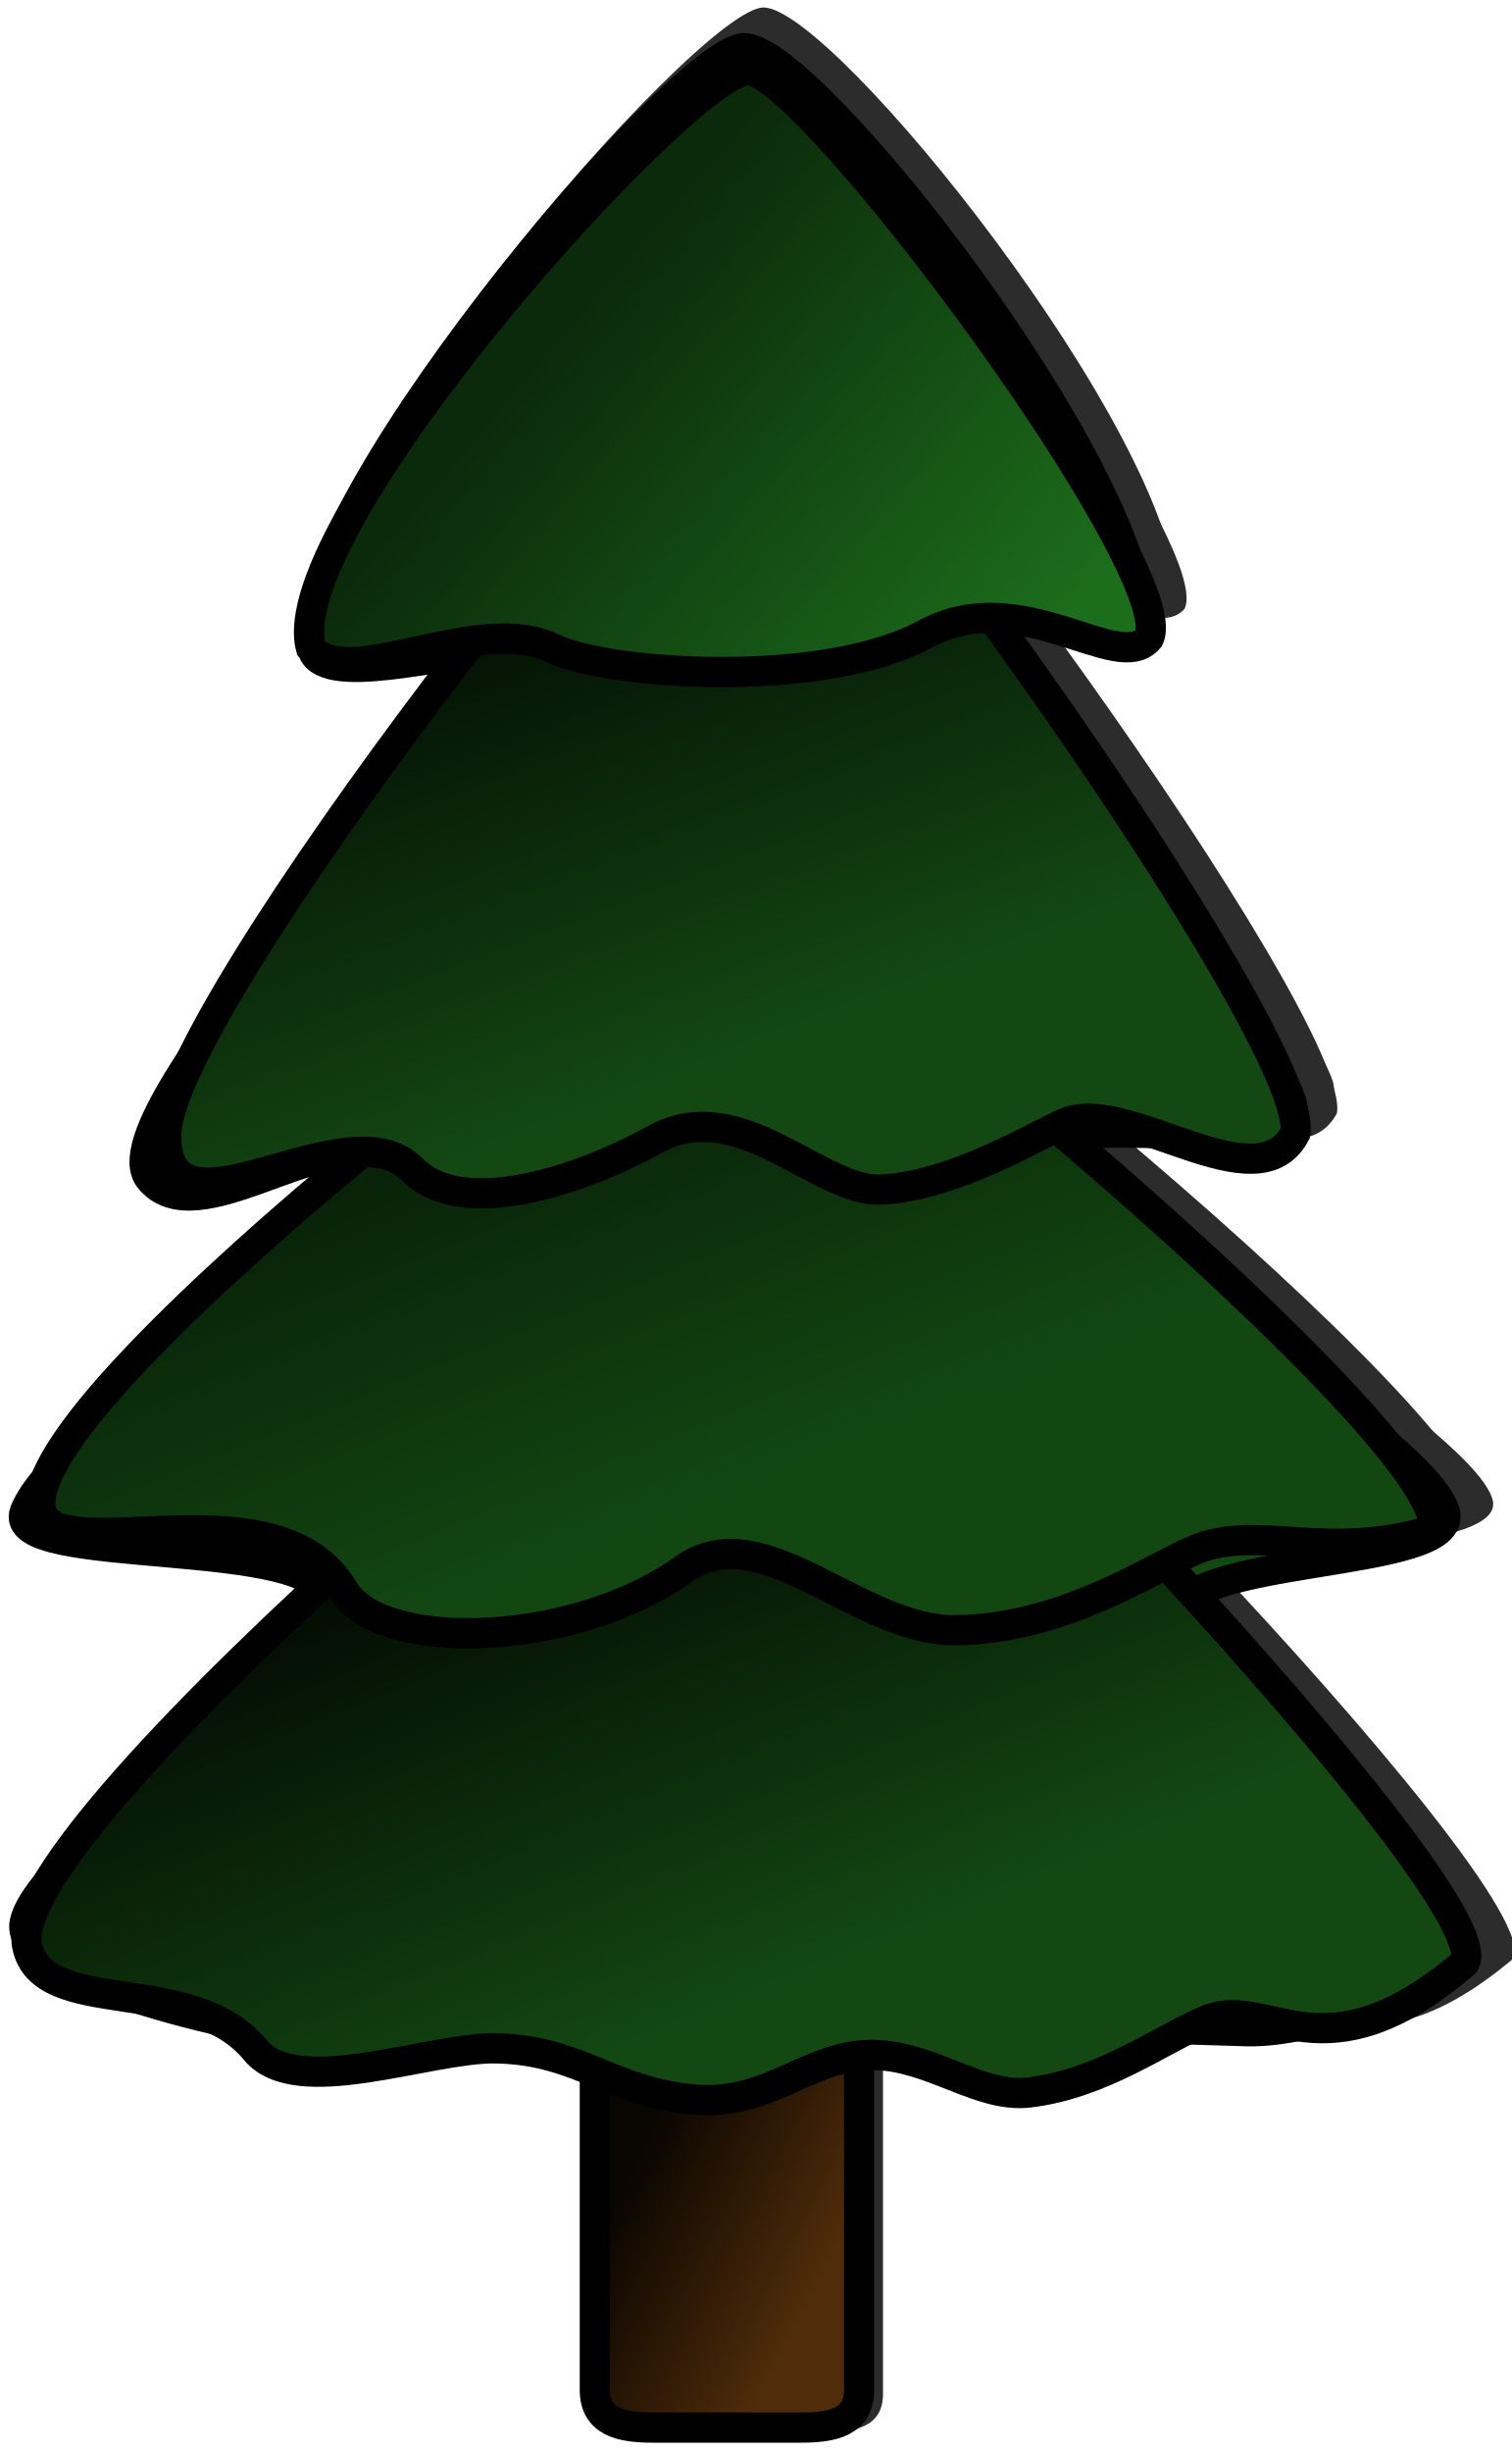
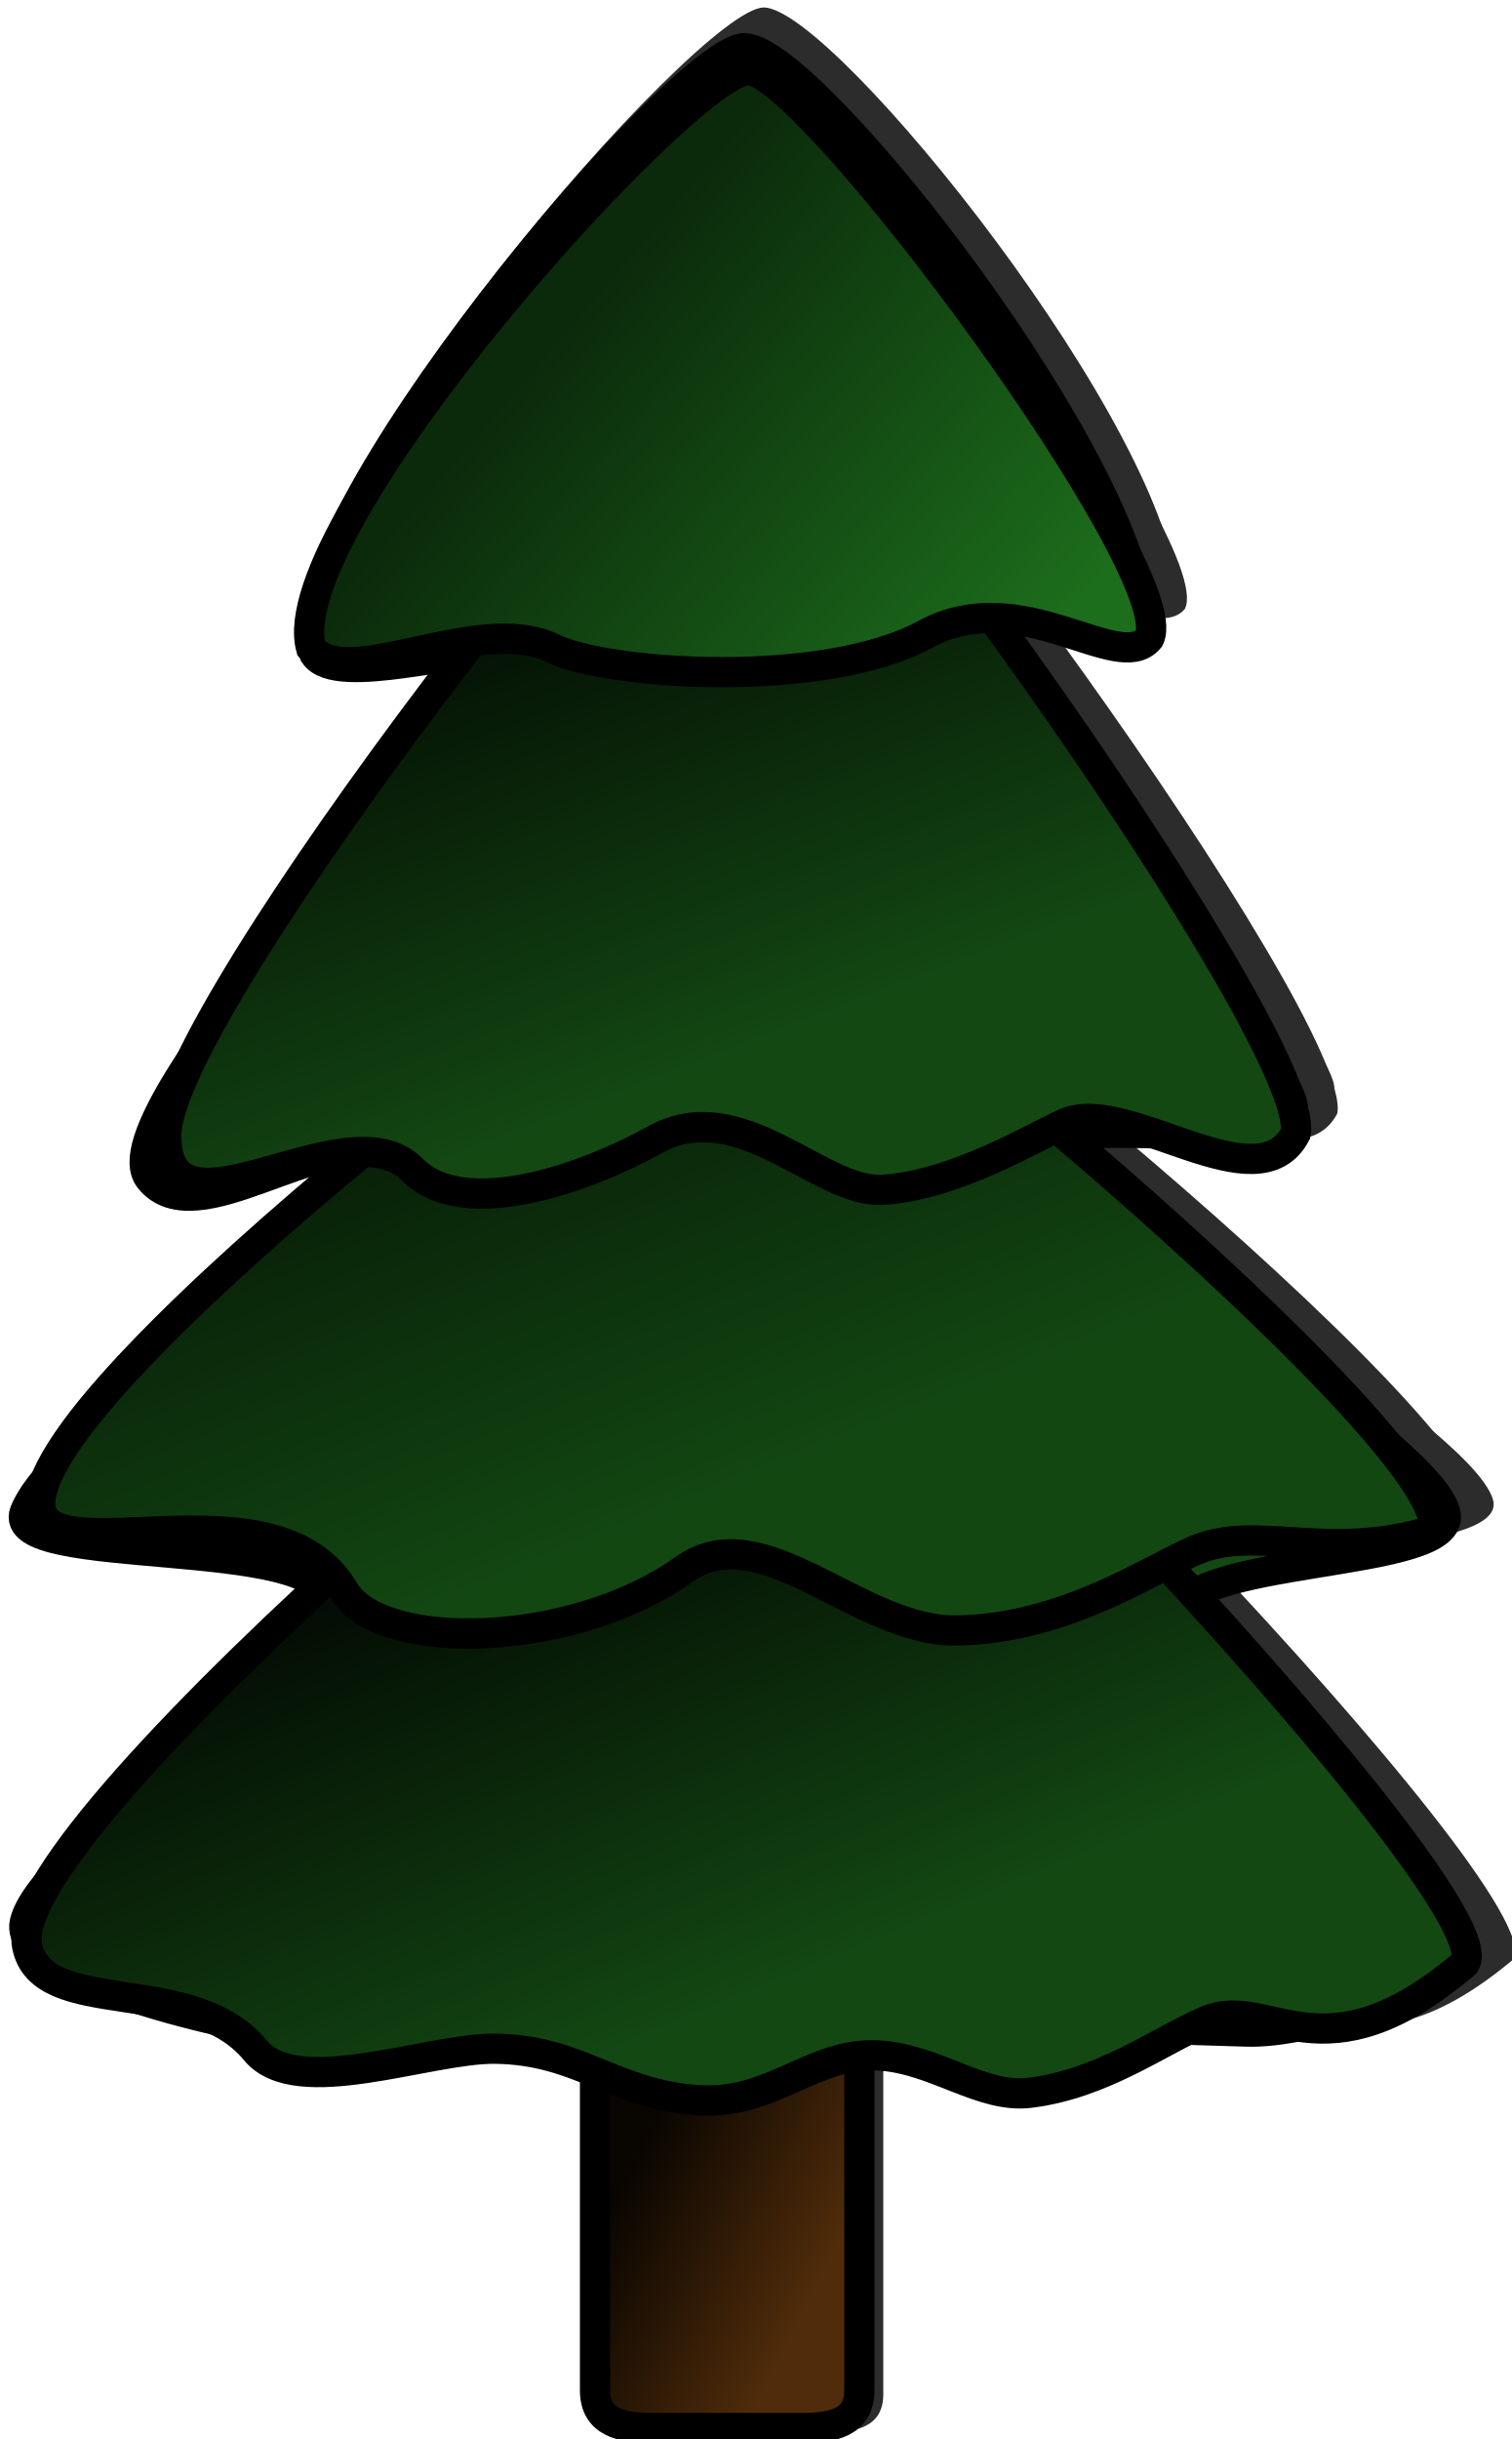
- <svg xmlns="http://www.w3.org/2000/svg" xmlns:xlink="http://www.w3.org/1999/xlink" width="450" height="730">
+ <svg xmlns="http://www.w3.org/2000/svg" xmlns:xlink="http://www.w3.org/1999/xlink" width="450" height="726">
  <g id="BeauSapin">
    <defs id="sdfggsdlfghsdlkjhdsflk">
      <linearGradient id="linearGradient4602">
        <stop style="stop-color:#502c0a;stop-opacity:1;" offset="0" id="stop4604" />
        <stop style="stop-color:#090501;stop-opacity:1;" offset="1" id="stop4606" />
      </linearGradient>
      <linearGradient id="linearGradient3699">
        <stop style="stop-color:#1c6d1c;stop-opacity:1;" offset="0" id="stop3701" />
        <stop style="stop-color:#0b2a0b;stop-opacity:1;" offset="1" id="stop3703" />
      </linearGradient>
      <linearGradient id="linearGradient3691">
        <stop style="stop-color:#134813;stop-opacity:1;" offset="0" id="stop3693" />
        <stop style="stop-color:black;stop-opacity:1;" offset="1" id="stop3695" />
      </linearGradient>
      <linearGradient id="linearGradient3683">
        <stop style="stop-color:#124712;stop-opacity:1;" offset="0" id="stop3685" />
        <stop style="stop-color:black;stop-opacity:1;" offset="1" id="stop3687" />
      </linearGradient>
      <linearGradient id="linearGradient3675">
        <stop style="stop-color:#134813;stop-opacity:1;" offset="0" id="stop3677" />
        <stop style="stop-color:black;stop-opacity:1;" offset="1" id="stop3679" />
      </linearGradient>
      <linearGradient xlink:href="#linearGradient3675" id="linearGradient3681" x1="350.987" y1="477.703" x2="281.828" y2="297.471" gradientUnits="userSpaceOnUse" />
      <linearGradient xlink:href="#linearGradient3683" id="linearGradient3689" x1="354.944" y1="605.648" x2="260.636" y2="373.023" gradientUnits="userSpaceOnUse" />
      <linearGradient xlink:href="#linearGradient3691" id="linearGradient3697" x1="342.137" y1="764.259" x2="268.52" y2="586.122" gradientUnits="userSpaceOnUse" />
      <linearGradient xlink:href="#linearGradient3699" id="linearGradient3705" x1="422.097" y1="380.457" x2="293.619" y2="270.474" gradientUnits="userSpaceOnUse" />
      <linearGradient xlink:href="#linearGradient4602" id="linearGradient4608" x1="380.344" y1="838.075" x2="321.43" y2="808.969" gradientUnits="userSpaceOnUse" />
      <linearGradient xlink:href="#linearGradient4602" id="linearGradient7085" gradientUnits="userSpaceOnUse" x1="380.344" y1="838.075" x2="321.43" y2="808.969" />
      <linearGradient xlink:href="#linearGradient3691" id="linearGradient7087" gradientUnits="userSpaceOnUse" x1="342.137" y1="764.259" x2="268.52" y2="586.122" />
      <linearGradient xlink:href="#linearGradient3683" id="linearGradient7089" gradientUnits="userSpaceOnUse" x1="354.944" y1="605.648" x2="260.636" y2="373.023" />
      <linearGradient xlink:href="#linearGradient3675" id="linearGradient7091" gradientUnits="userSpaceOnUse" x1="350.987" y1="477.703" x2="281.828" y2="297.471" />
      <linearGradient xlink:href="#linearGradient3699" id="linearGradient7093" gradientUnits="userSpaceOnUse" x1="422.097" y1="380.457" x2="293.619" y2="270.474" />
    </defs>
    <g id="layer1">
      <g id="lsdjghskldjgh" transform="translate(-135.4778,-160.8583)">
        <g style="fill:#2c2c2c;fill-opacity:1;stroke:none" transform="matrix(1.040605,0,0,1.019152,-8.772186,-15.48387)" id="g6436">
          <path style="fill:#2c2c2c;fill-opacity:1;stroke:none;stroke-width:9;stroke-miterlimit:4;stroke-opacity:1" d="M 329.866,734.354 L 374.064,734.354 C 383.619,734.354 391.312,742.046 391.312,751.602 L 391.312,872.337 C 391.312,881.892 383.619,883.585 374.064,883.585 L 329.866,883.585 C 320.311,883.585 312.618,881.892 312.618,872.337 L 312.618,751.602 C 312.618,742.046 320.311,734.354 329.866,734.354 z " id="path6438" />
          <g style="fill:#2c2c2c;fill-opacity:1;stroke:none" id="g6440">
            <path id="path6442" d="M 229.144,355.596 C 217.628,317.46 338.352,175.104 357.143,175.219 C 377.252,175.351 474.805,299.64 475.538,348.1 C 474.417,358.698 443.542,339.523 428.822,337.449 C 413.247,351.24 512.272,464.035 520,488.791 C 525.606,506.749 460.286,492.362 443.143,501.291 C 443.143,521.648 558.856,587.664 565.714,610.934 C 570.856,628.378 484.857,623.076 484.857,643.434 C 484.857,663.791 562.911,711.676 565.714,733.076 C 568.244,752.39 526.278,766.259 506.571,765.576 C 397.096,761.785 350.961,767.039 241.714,768.434 C 219.727,768.714 138.705,751.189 142.857,733.076 C 148.038,710.475 232.571,658.076 232.571,637.719 C 232.571,617.362 136.527,627.742 142.857,610.934 C 151.86,587.028 258.504,516.157 247.143,507.005 C 232.79,495.443 193.692,529.116 180,511.648 C 164.445,491.803 278.327,377.452 278.327,356.821 C 275.896,352.397 235.619,365.534 229.144,355.596 z " style="fill:#2c2c2c;fill-opacity:1;stroke:none;stroke-width:9;stroke-miterlimit:4;stroke-opacity:1" />
            <path id="path6444" d="M 571.596,745.265 C 529.305,781.468 513.144,754.37 494.618,762.387 C 480.636,768.438 463.583,781.196 442.043,783.809 C 427.633,785.557 414.002,773.689 397.105,772.693 C 377.393,771.532 365.525,787.6 343.101,785.983 C 317.913,784.167 308.088,771.03 282.976,770.683 C 263.111,770.409 223.75,786.102 211.555,771.221 C 192.531,748.007 147.85,762.212 143.536,739.997 C 136.33,702.884 353.161,522.369 371.337,522.369 C 389.513,522.369 583.449,725.898 571.596,745.265 z " style="fill:#2c2c2c;fill-opacity:1;stroke:none;stroke-width:9;stroke-miterlimit:4;stroke-opacity:1" />
            <path id="path6446" d="M 562.336,616.274 C 530.582,626.135 509.691,614.362 491.165,622.379 C 477.183,628.43 452.227,645.678 420.209,646.195 C 391.182,646.664 362.454,611.296 339.109,628.016 C 306.322,651.498 248.826,652.949 237.857,634.327 C 217.304,599.435 147.448,630.586 147.448,608.371 C 147.448,570.565 336.057,426.611 354.233,426.611 C 372.409,426.611 567.604,589.005 562.336,616.274 z " style="fill:#2c2c2c;fill-opacity:1;stroke:none;stroke-width:9;stroke-miterlimit:4;stroke-opacity:1" />
            <path id="path6448" d="M 521.184,498.28 C 509.912,519.919 471.119,487.342 452.709,495.164 C 444.716,498.559 419.53,514.007 397.856,515.029 C 379.573,515.892 355.626,486.137 330.524,500.081 C 309.591,511.709 273.404,524.435 258.249,509.027 C 238.773,489.226 184.961,534.262 184.961,498.876 C 184.961,461.07 340.643,261.797 358.819,261.797 C 376.995,261.797 526.452,471.011 521.184,498.28 z " style="fill:#2c2c2c;fill-opacity:1;stroke:none;stroke-width:9;stroke-miterlimit:4;stroke-opacity:1" />
            <path id="path6450" d="M 477.602,350.857 C 468.45,362.005 439.59,334.122 411.058,349.628 C 380.538,366.214 316.146,361.759 300.128,353.881 C 277.949,342.975 238.578,367.197 228.099,353.816 C 217.971,317.392 340.077,181.756 358.253,181.756 C 376.429,181.756 487.182,331.133 477.602,350.857 z " style="fill:#2c2c2c;fill-opacity:1;stroke:none;stroke-width:9;stroke-miterlimit:4;stroke-opacity:1" />
          </g>
        </g>
        <g id="g5504">
          <path style="fill:url(#linearGradient7085);fill-opacity:1;stroke:black;stroke-width:9;stroke-miterlimit:4;stroke-opacity:1" d="M 329.866,734.354 L 374.064,734.354 C 383.619,734.354 391.312,742.046 391.312,751.602 L 391.312,872.337 C 391.312,881.892 383.619,883.585 374.064,883.585 L 329.866,883.585 C 320.311,883.585 312.618,881.892 312.618,872.337 L 312.618,751.602 C 312.618,742.046 320.311,734.354 329.866,734.354 z " id="rect3714" />
          <g id="g3707">
            <path id="rect1872" d="M 229.144,355.596 C 217.628,317.46 338.352,175.104 357.143,175.219 C 377.252,175.351 474.805,299.64 475.538,348.1 C 474.417,358.698 443.542,339.523 428.822,337.449 C 413.247,351.24 512.272,464.035 520,488.791 C 525.606,506.749 460.286,492.362 443.143,501.291 C 443.143,521.648 558.856,587.664 565.714,610.934 C 570.856,628.378 484.857,623.076 484.857,643.434 C 484.857,663.791 562.911,711.676 565.714,733.076 C 568.244,752.39 526.278,766.259 506.571,765.576 C 397.096,761.785 350.961,767.039 241.714,768.434 C 219.727,768.714 138.705,751.189 142.857,733.076 C 148.038,710.475 232.571,658.076 232.571,637.719 C 232.571,617.362 136.527,627.742 142.857,610.934 C 151.86,587.028 258.504,516.157 247.143,507.005 C 232.79,495.443 193.692,529.116 180,511.648 C 164.445,491.803 278.327,377.452 278.327,356.821 C 275.896,352.397 235.619,365.534 229.144,355.596 z " style="fill:#134813;fill-opacity:1;stroke:black;stroke-width:9;stroke-miterlimit:4;stroke-opacity:1" />
            <path id="path2770" d="M 571.596,745.265 C 529.305,781.468 513.144,754.37 494.618,762.387 C 480.636,768.438 463.583,781.196 442.043,783.809 C 427.633,785.557 414.002,773.689 397.105,772.693 C 377.393,771.532 365.525,787.6 343.101,785.983 C 317.913,784.167 308.088,771.03 282.976,770.683 C 263.111,770.409 223.75,786.102 211.555,771.221 C 192.531,748.007 147.85,762.212 143.536,739.997 C 136.33,702.884 353.161,522.369 371.337,522.369 C 389.513,522.369 583.449,725.898 571.596,745.265 z " style="fill:url(#linearGradient7087);fill-opacity:1;stroke:black;stroke-width:9;stroke-miterlimit:4;stroke-opacity:1" />
            <path id="path2768" d="M 562.336,616.274 C 530.582,626.135 509.691,614.362 491.165,622.379 C 477.183,628.43 452.227,645.678 420.209,646.195 C 391.182,646.664 362.454,611.296 339.109,628.016 C 306.322,651.498 248.826,652.949 237.857,634.327 C 217.304,599.435 147.448,630.586 147.448,608.371 C 147.448,570.565 336.057,426.611 354.233,426.611 C 372.409,426.611 567.604,589.005 562.336,616.274 z " style="fill:url(#linearGradient7089);fill-opacity:1;stroke:black;stroke-width:9;stroke-miterlimit:4;stroke-opacity:1" />
            <path id="path2766" d="M 521.184,498.28 C 509.912,519.919 471.119,487.342 452.709,495.164 C 444.716,498.559 419.53,514.007 397.856,515.029 C 379.573,515.892 355.626,486.137 330.524,500.081 C 309.591,511.709 273.404,524.435 258.249,509.027 C 238.773,489.226 184.961,534.262 184.961,498.876 C 184.961,461.07 340.643,261.797 358.819,261.797 C 376.995,261.797 526.452,471.011 521.184,498.28 z " style="fill:url(#linearGradient7091);fill-opacity:1;stroke:black;stroke-width:9;stroke-miterlimit:4;stroke-opacity:1" />
            <path id="path2763" d="M 477.602,350.857 C 468.45,362.005 439.59,334.122 411.058,349.628 C 380.538,366.214 316.146,361.759 300.128,353.881 C 277.949,342.975 238.578,367.197 228.099,353.816 C 217.971,317.392 340.077,181.756 358.253,181.756 C 376.429,181.756 487.182,331.133 477.602,350.857 z " style="fill:url(#linearGradient7093);fill-opacity:1;stroke:black;stroke-width:9;stroke-miterlimit:4;stroke-opacity:1" />
          </g>
        </g>
      </g>
    </g>
  </g>
</svg>
